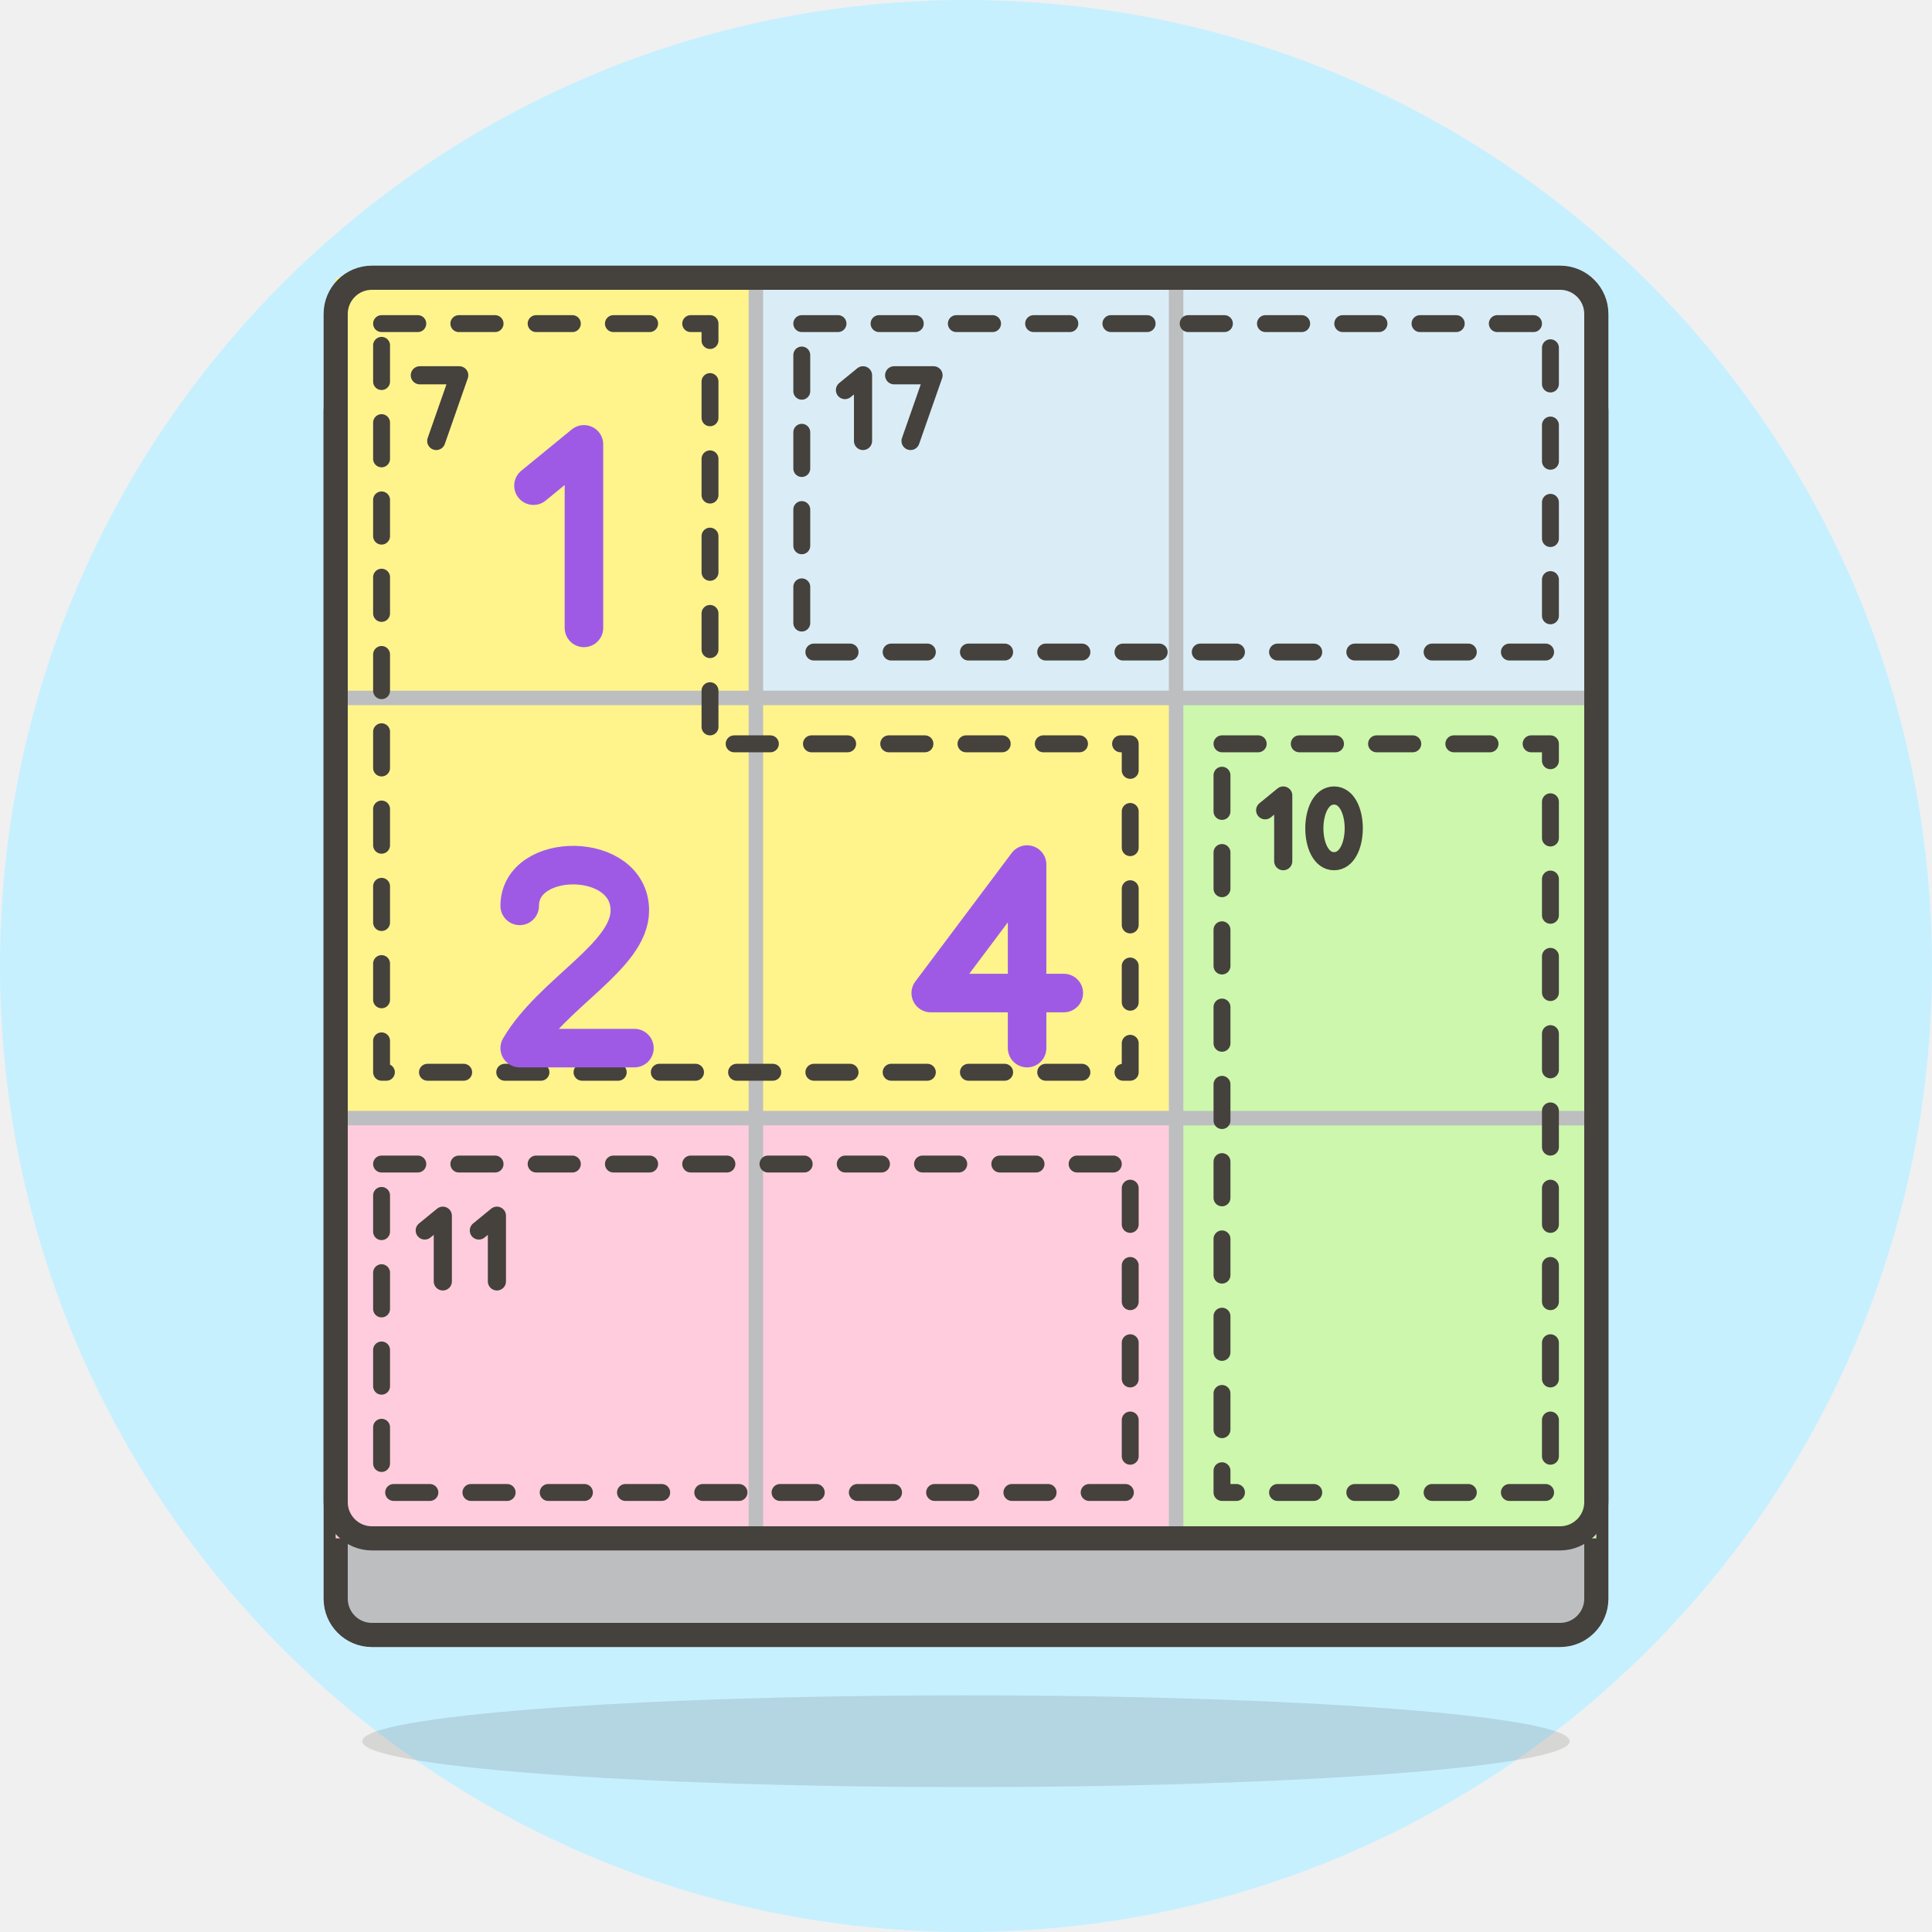
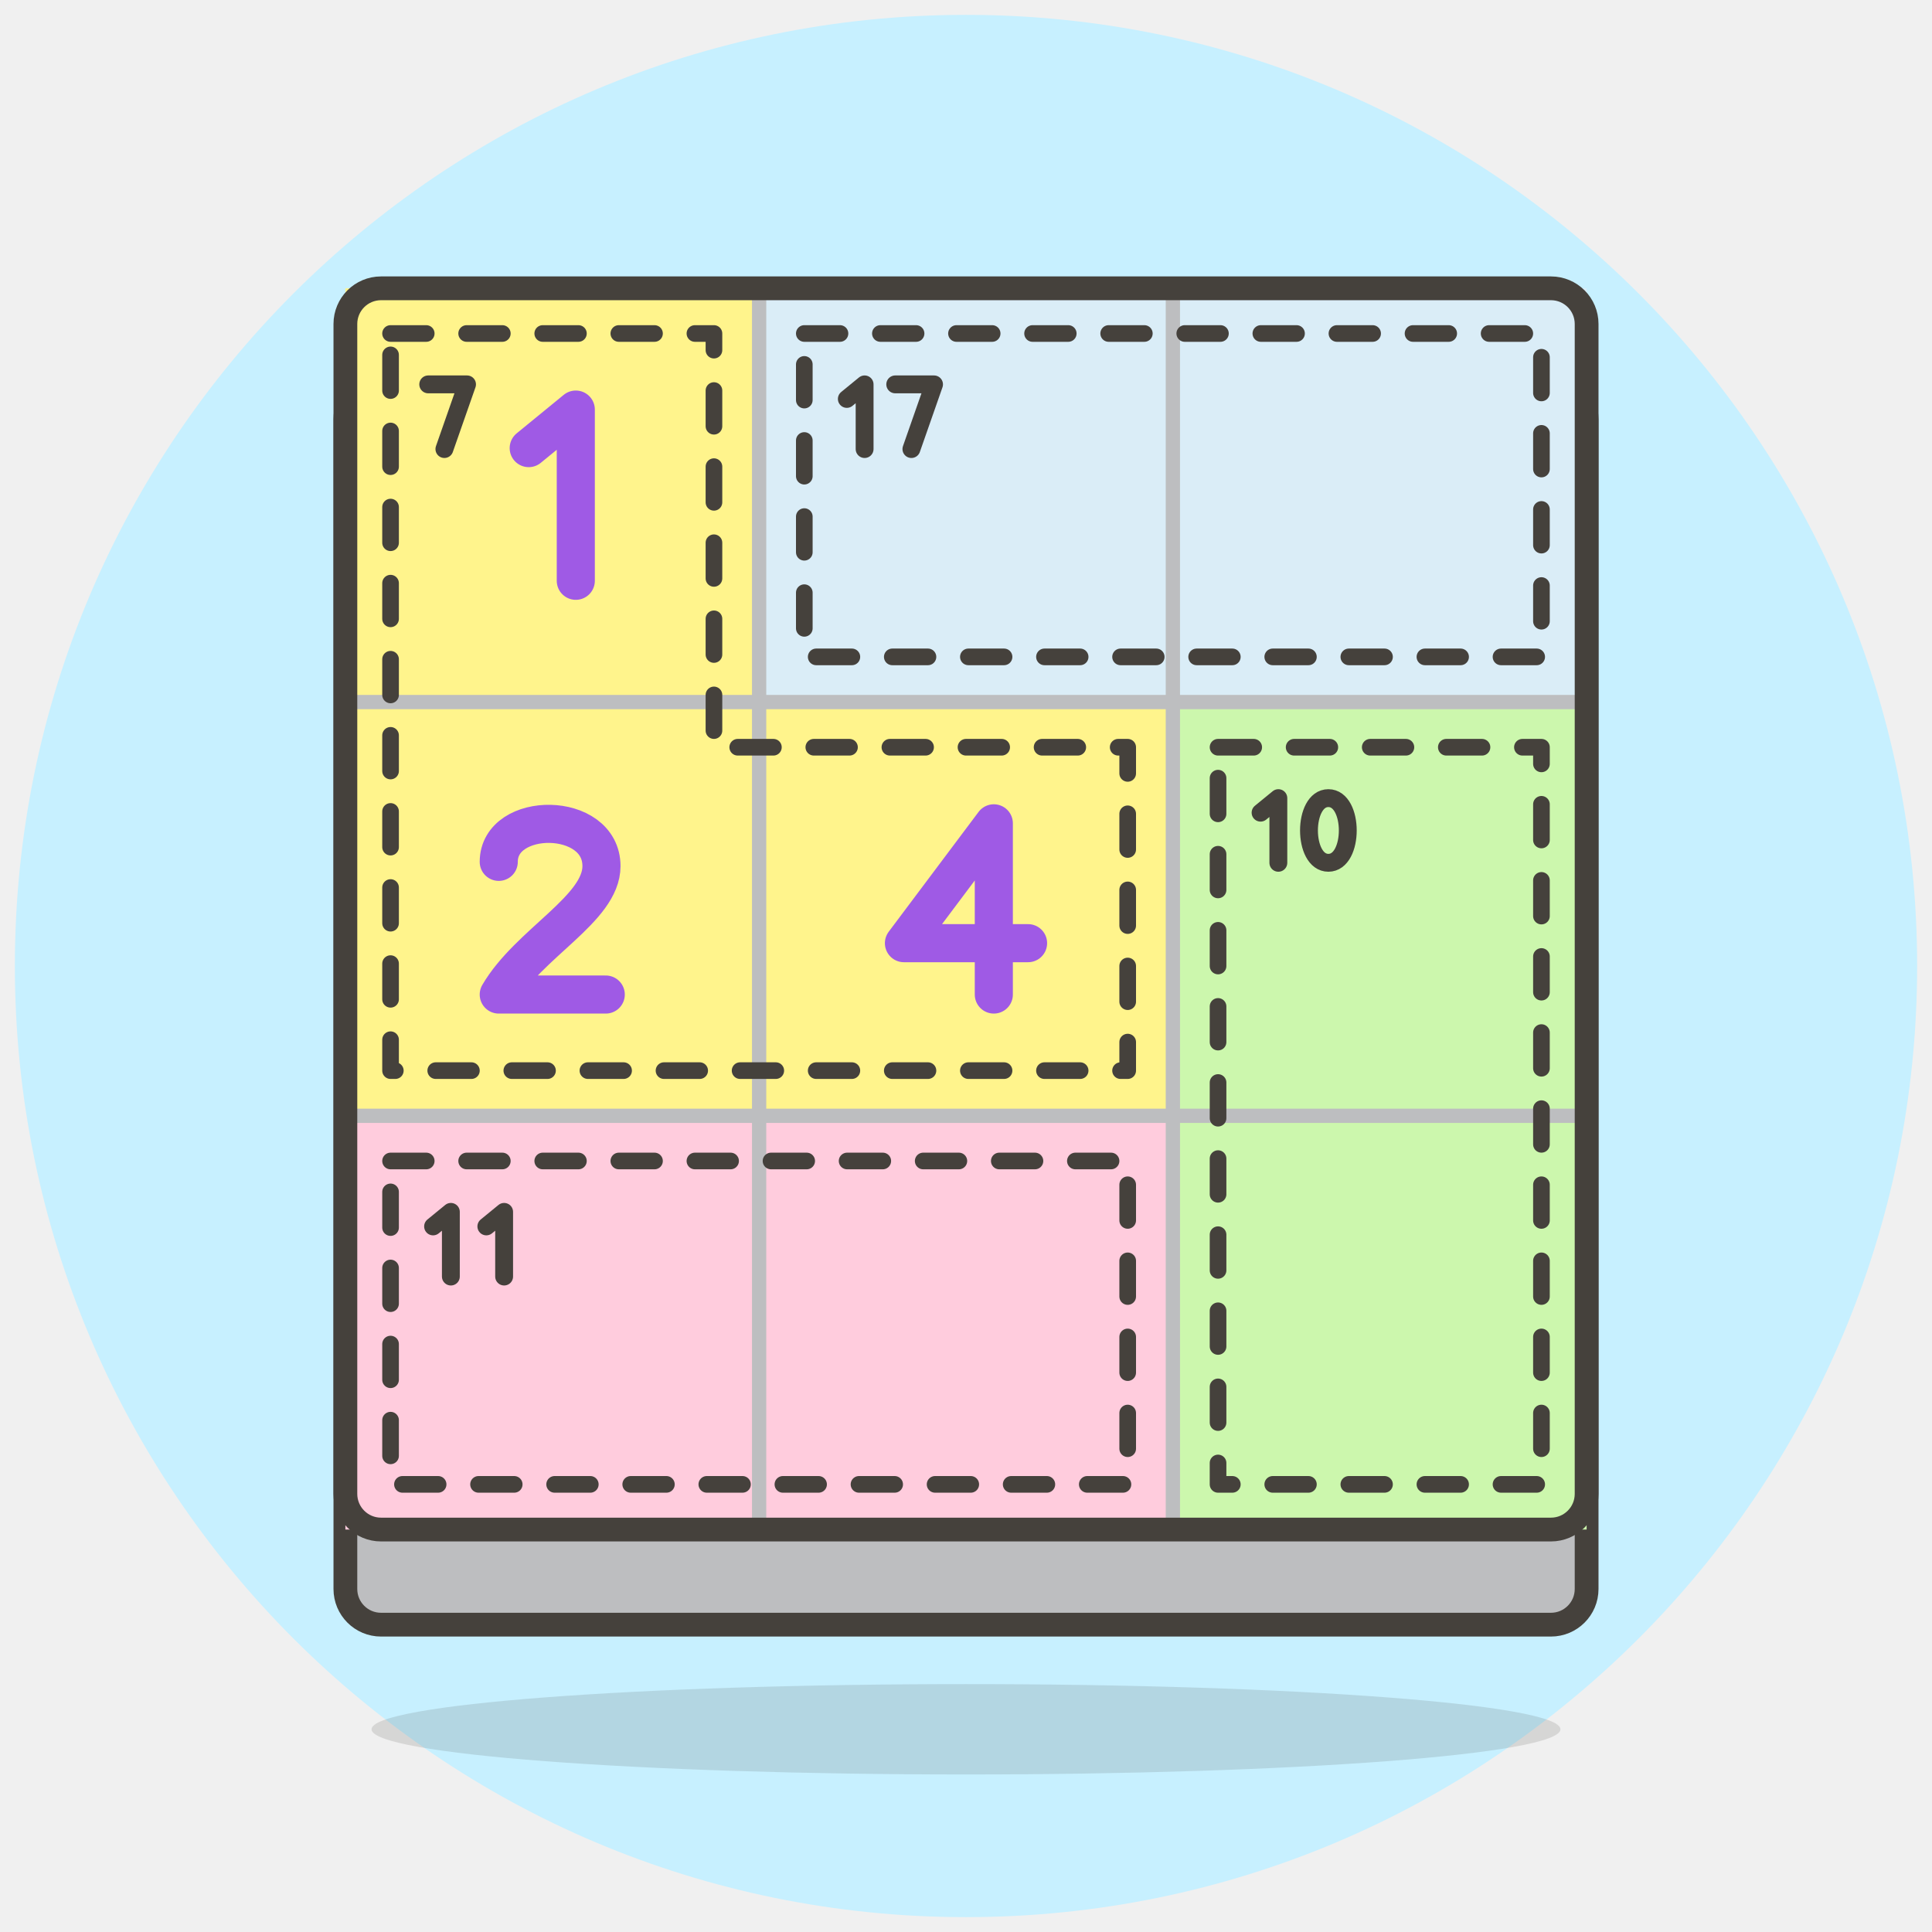
- <svg xmlns="http://www.w3.org/2000/svg" width="128" height="128" viewBox="16 16 128 128">
+ <svg xmlns="http://www.w3.org/2000/svg" width="130" height="130" viewBox="15 15 130 130">
  <g transform="scale(1.6)">
    <circle cx="50" cy="50" r="40" fill="#c7f0ff" />
    <ellipse cx="50" cy="82.1" fill="#45413c" opacity=".15" rx="25" ry="1.9" />
    <rect width="52.2" height="52.2" x="23.9" y="25.5" fill="#bdbec0" rx="1.5" />
    <rect width="52.2" height="52.2" x="23.9" y="25.5" fill="none" stroke="#45413c" stroke-linecap="round" stroke-linejoin="round" rx="1.5" />
    <rect width="52.2" height="52.2" x="23.9" y="21.5" fill="#fff" rx="1.5" />
    <path fill="#fff48c" d="M23.9 21.5h17.4v17.4H23.9zm0 17.4h17.4v17.4H23.9zm17.4 0h17.4v17.4H41.3z" />
    <path fill="#daedf7" d="M41.3 21.5h17.4v17.4H41.3zm17.4 0h17.4v17.4H58.7z" />
    <path fill="#ccf7ad" d="M58.7 38.9h17.4v17.4H58.7zm0 17.4h17.4v17.4H58.7z" />
    <path fill="#fcd" d="M23.9 56.3h17.4v17.4H23.9zm17.4 0h17.4v17.4H41.3z" />
    <path fill="none" stroke="#bdbec0" stroke-width=".6" d="M41.3 21.5v52.2M23.9 38.9h52.2M58.7 21.5v52.2M23.9 56.3h52.2" />
    <path fill="none" stroke="#45413c" stroke-dasharray="1.5 1.7" stroke-linecap="round" stroke-linejoin="round" stroke-width=".7" d="M25.8 23.4h13.6v17.4h17.4v13.6h-31Z" />
    <path fill="none" stroke="#45413c" stroke-linecap="round" stroke-linejoin="round" stroke-width=".751" d="M27.384 25.54h1.632l-.952 2.72" />
    <path fill="none" stroke="#45413c" stroke-dasharray="1.5 1.7" stroke-linecap="round" stroke-linejoin="round" stroke-width=".7" d="M43.2 23.4h31V37h-31Z" />
    <path fill="none" stroke="#45413c" stroke-linecap="round" stroke-linejoin="round" stroke-width=".751" d="m44.988 26.152.748-.612v2.72m1.288-2.72h1.632l-.952 2.72" />
    <path fill="none" stroke="#45413c" stroke-dasharray="1.5 1.7" stroke-linecap="round" stroke-linejoin="round" stroke-width=".7" d="M60.6 40.8h13.6v31H60.6Z" />
    <path fill="none" stroke="#45413c" stroke-linecap="round" stroke-linejoin="round" stroke-width=".751" d="m62.388 43.552.748-.612v2.72m2.104-2.72c1.088 0 1.088 2.72 0 2.72s-1.088-2.72 0-2.72" />
    <path fill="none" stroke="#45413c" stroke-dasharray="1.5 1.7" stroke-linecap="round" stroke-linejoin="round" stroke-width=".7" d="M25.8 58.2h31v13.6h-31Z" />
    <path fill="none" stroke="#45413c" stroke-linecap="round" stroke-linejoin="round" stroke-width=".751" d="m27.588 60.952.748-.612v2.72m1.492-2.108.748-.612v2.72" />
-     <path fill="none" stroke="#9f5ae5" stroke-linecap="round" stroke-linejoin="round" stroke-width="1.596" d="m32.09 30.11 2.09-1.71V36m-2.66 11.51c0-2.28 4.56-2.28 4.56.19 0 1.9-3.23 3.42-4.56 5.7h4.75m16.26 0v-7.6l-3.99 5.32h5.51" />
+     <path fill="none" stroke="#9f5ae5" stroke-linecap="round" stroke-linejoin="round" stroke-width="1.602" d="m31.61 28.22 1.98-1.62v7.2m-3.24 11.82c0-2.16 4.32-2.16 4.32.18 0 1.8-3.06 3.24-4.32 5.4h4.5m16.32 0V44l-3.78 5.04h5.22" />
    <rect width="52.2" height="52.2" x="23.9" y="21.5" fill="none" stroke="#45413c" stroke-linecap="round" stroke-linejoin="round" rx="1.5" />
  </g>
</svg>
